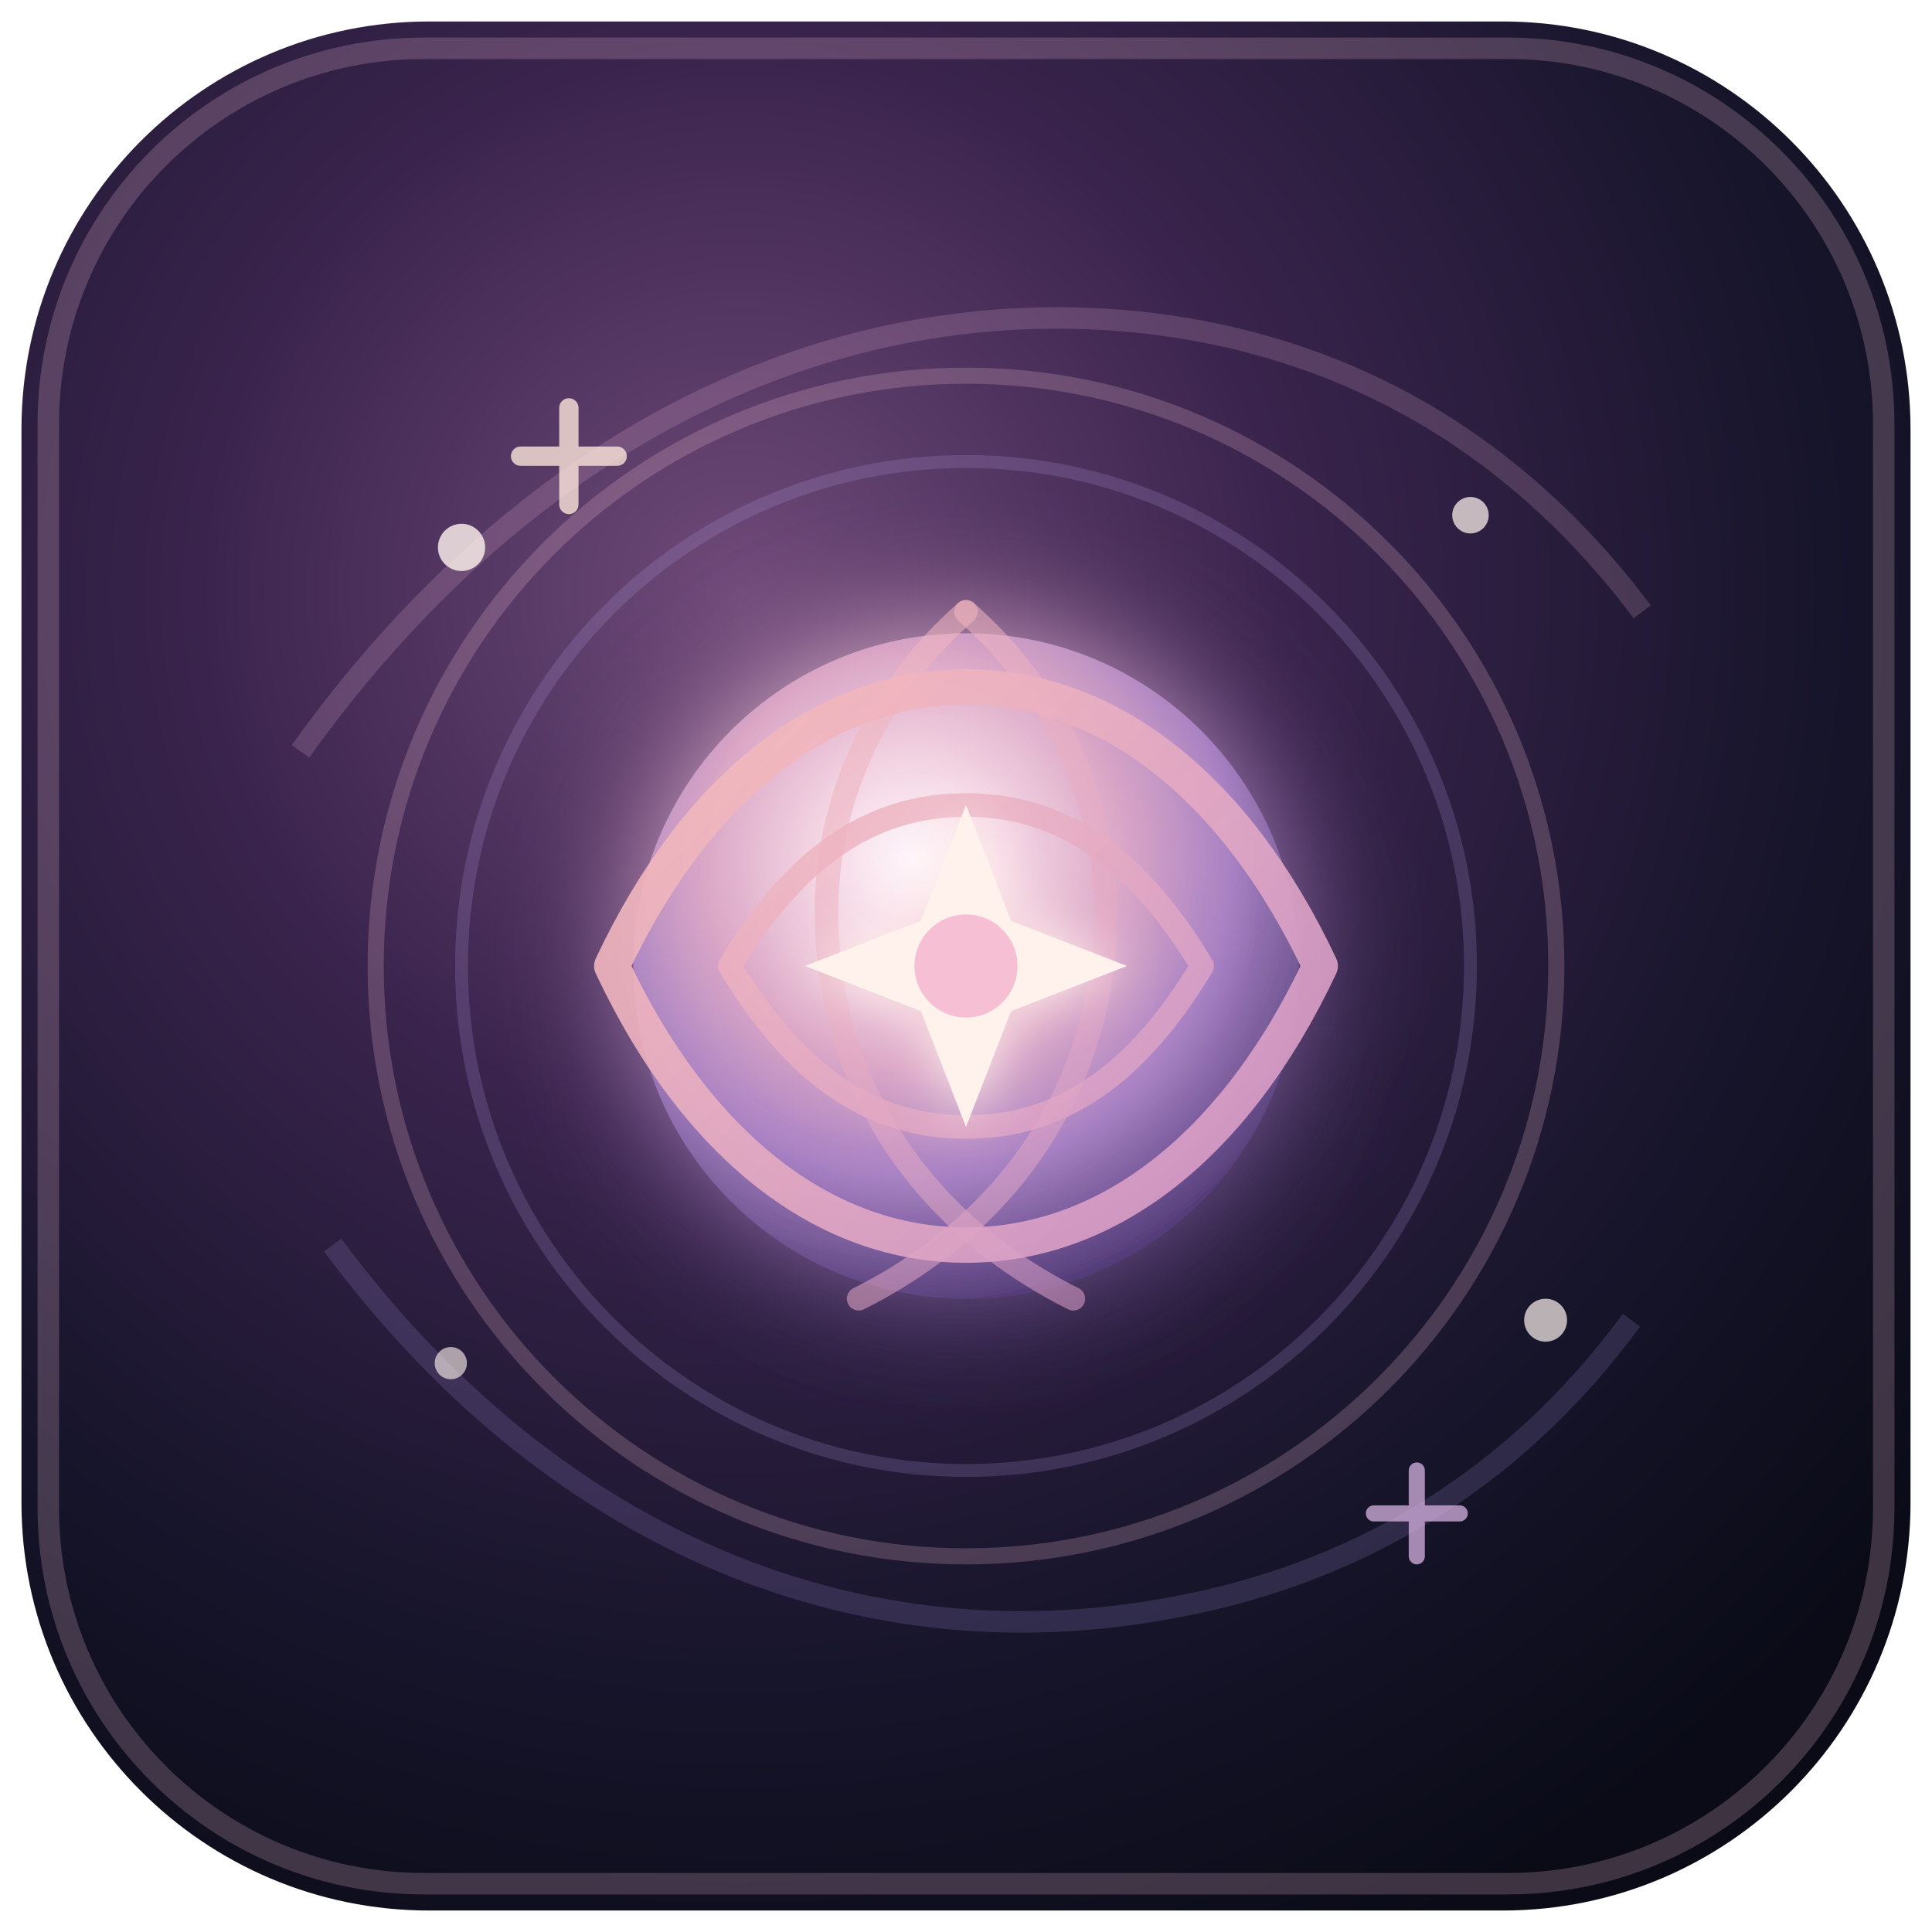
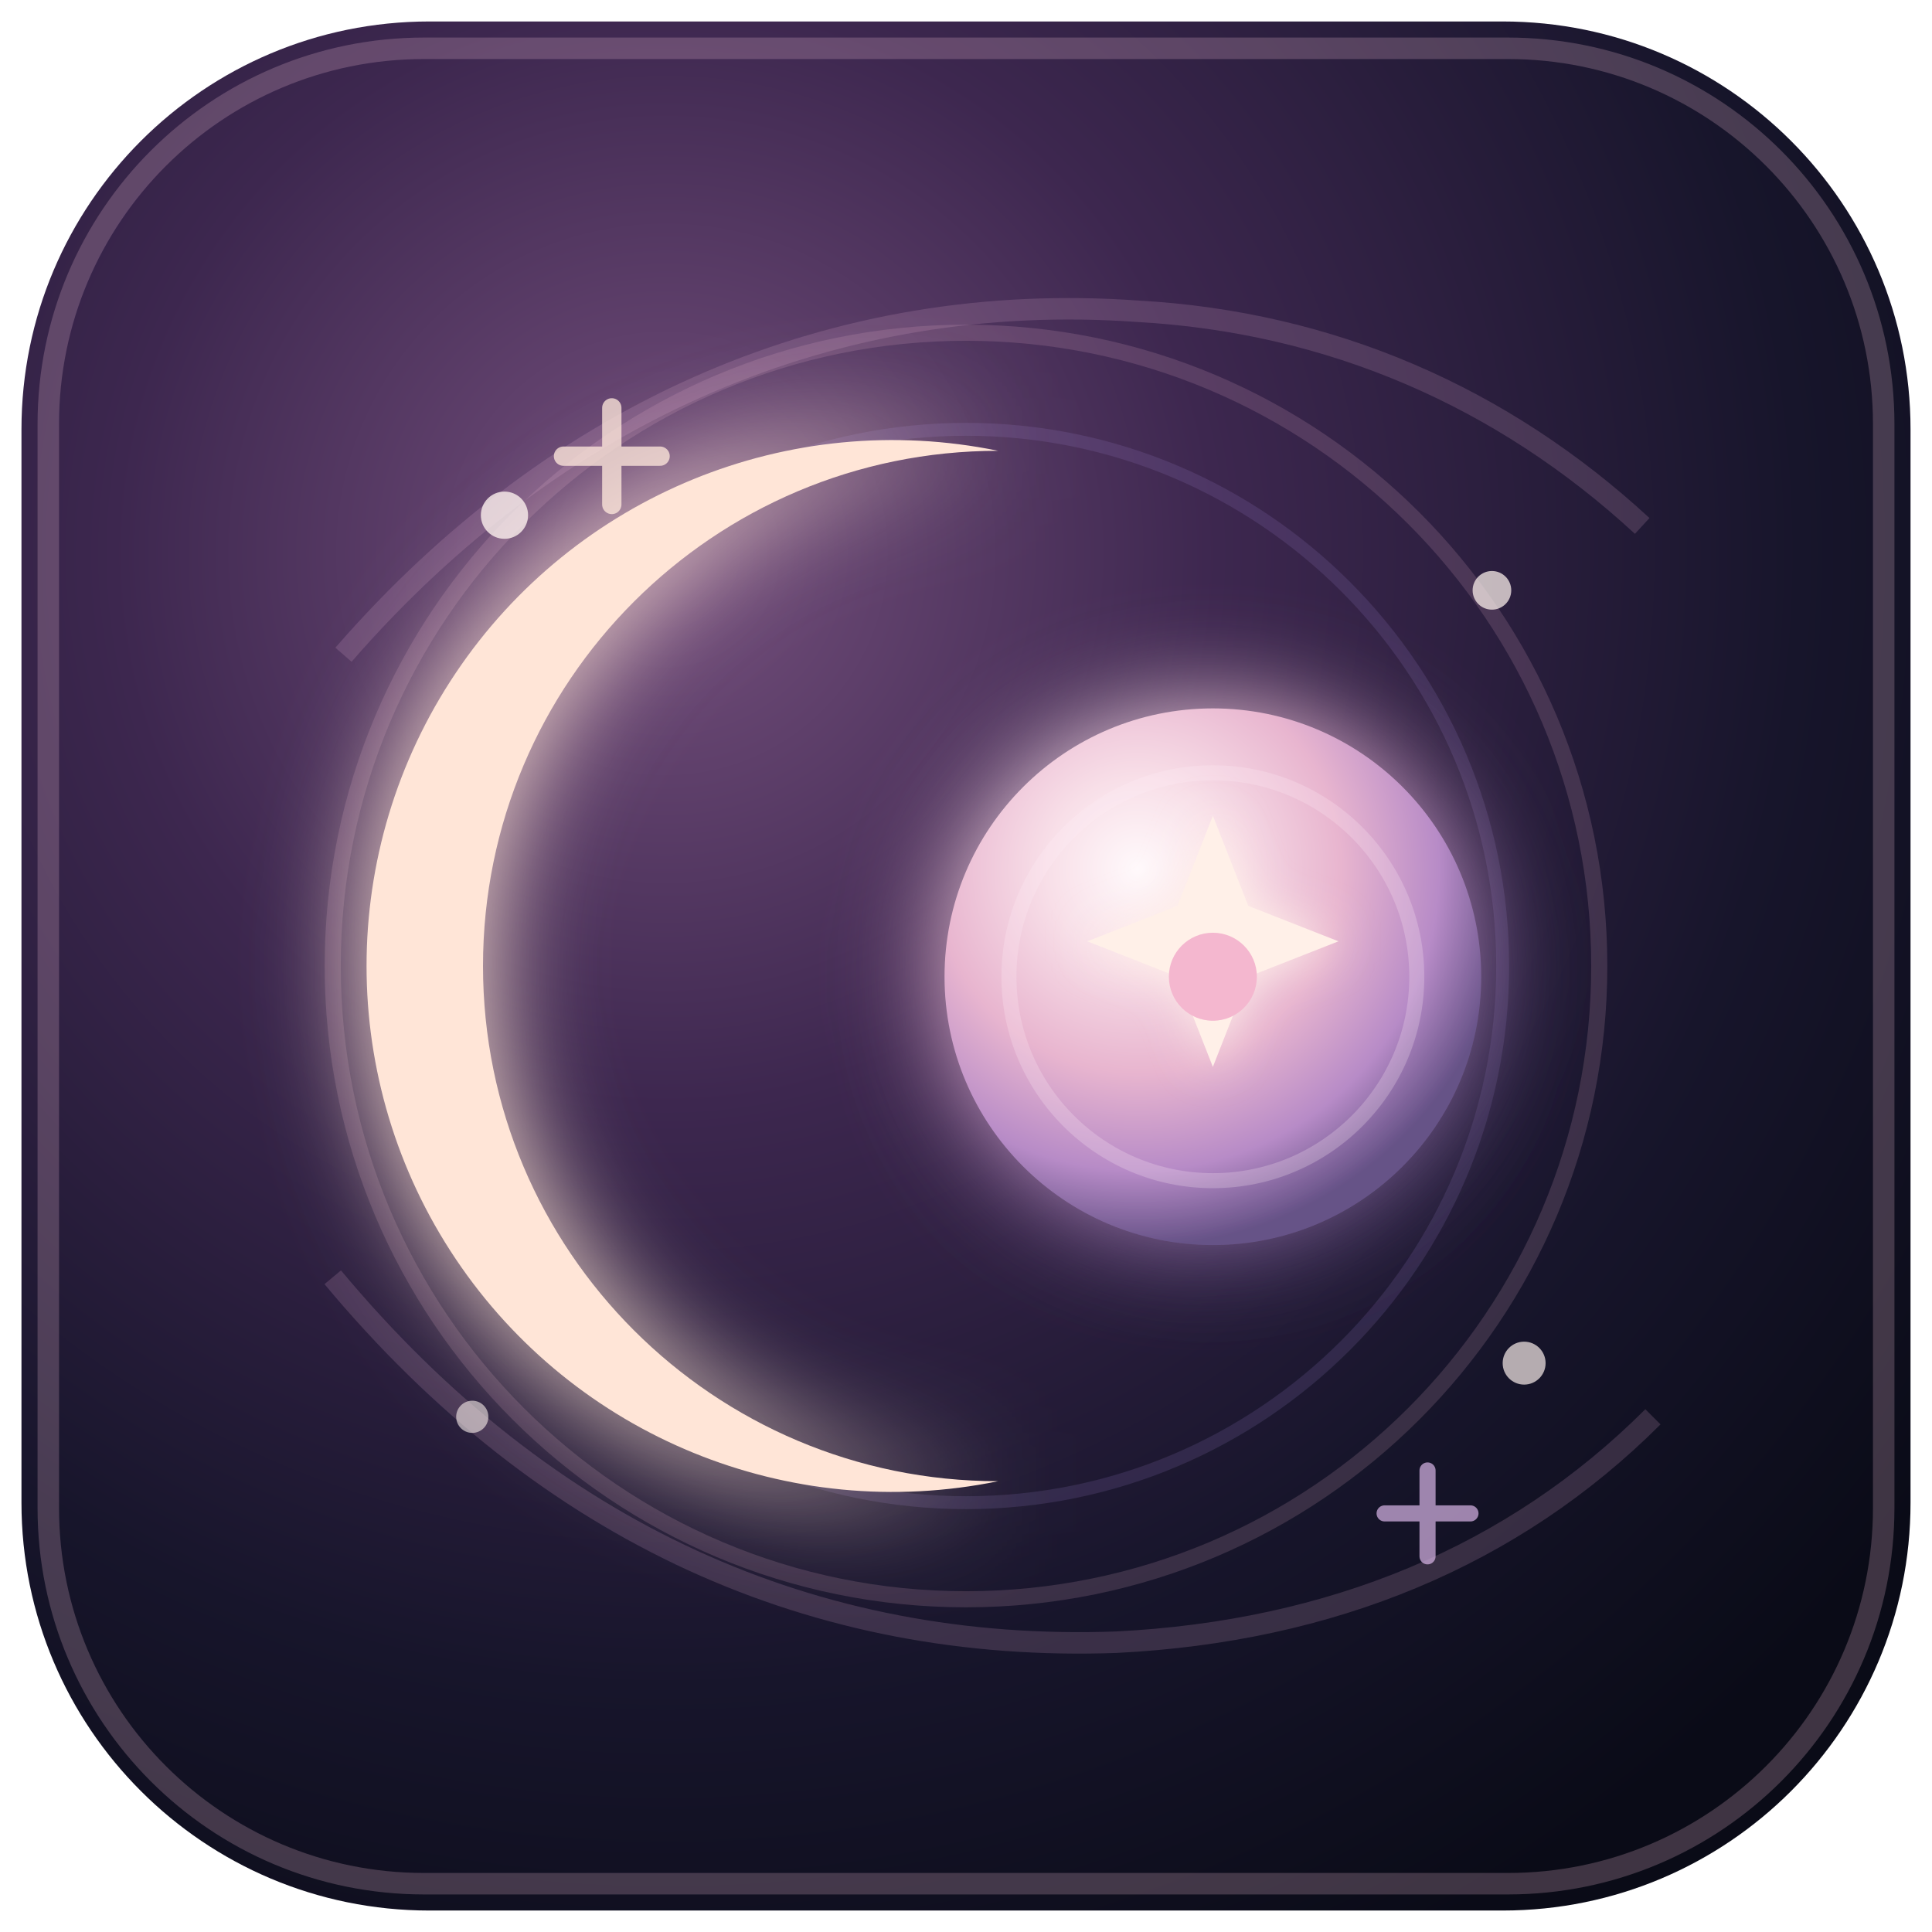
<svg xmlns="http://www.w3.org/2000/svg" viewBox="0 0 180 180" role="img" aria-label="LUNEA INTIMACY celestial emblem">
  <defs>
-     <radialGradient id="bg" cx="38%" cy="30%" r="80%">
-       <stop offset="0" stop-color="#6f4a79" />
-       <stop offset=".36" stop-color="#3a244d" />
+     <radialGradient id="bg" cx="34%" cy="28%" r="84%">
+       <stop offset="0" stop-color="#75507d" />
+       <stop offset=".35" stop-color="#3d274f" />
      <stop offset=".72" stop-color="#17152b" />
      <stop offset="1" stop-color="#0a0b17" />
    </radialGradient>
-     <radialGradient id="opal" cx="42%" cy="34%" r="68%">
-       <stop offset="0" stop-color="#fff7fb" />
-       <stop offset=".2" stop-color="#f5d8e5" />
-       <stop offset=".46" stop-color="#dca8c7" />
-       <stop offset=".7" stop-color="#aa83c5" />
-       <stop offset="1" stop-color="#513c78" />
-     </radialGradient>
-     <linearGradient id="roseGold" x1="25" y1="28" x2="157" y2="154" gradientUnits="userSpaceOnUse">
-       <stop stop-color="#ffe5d6" />
-       <stop offset=".34" stop-color="#f2b7bd" />
-       <stop offset=".7" stop-color="#d69bc9" />
+     <linearGradient id="cres" x1="44" y1="38" x2="112" y2="142">
+       <stop stop-color="#ffe5d7" />
+       <stop offset=".36" stop-color="#efb7c2" />
+       <stop offset=".72" stop-color="#d59dcb" />
      <stop offset="1" stop-color="#a994e7" />
    </linearGradient>
-     <filter id="softGlow" x="-80%" y="-80%" width="260%" height="260%">
-       <feGaussianBlur stdDeviation="6" result="b" />
+     <radialGradient id="pearl" cx="36%" cy="30%" r="70%">
+       <stop offset="0" stop-color="#fff9fb" />
+       <stop offset=".24" stop-color="#f8dfe8" />
+       <stop offset=".54" stop-color="#e8b5cf" />
+       <stop offset=".8" stop-color="#b78bc7" />
+       <stop offset="1" stop-color="#665287" />
+     </radialGradient>
+     <filter id="glow" x="-80%" y="-80%" width="260%" height="260%">
+       <feGaussianBlur stdDeviation="5" result="b" />
      <feMerge>
        <feMergeNode in="b" />
        <feMergeNode in="SourceGraphic" />
      </feMerge>
    </filter>
-     <filter id="tinyGlow" x="-80%" y="-80%" width="260%" height="260%">
-       <feGaussianBlur stdDeviation="2.4" result="b" />
+     <filter id="tiny" x="-80%" y="-80%" width="260%" height="260%">
+       <feGaussianBlur stdDeviation="2.1" result="b" />
      <feMerge>
        <feMergeNode in="b" />
        <feMergeNode in="SourceGraphic" />
      </feMerge>
    </filter>
  </defs>
  <rect x="2" y="2" width="176" height="176" rx="38" fill="url(#bg)" />
-   <rect x="4.5" y="4.5" width="171" height="171" rx="35" fill="none" stroke="#f1c1d8" stroke-opacity=".22" stroke-width="2" />
-   <path d="M28 70C48 42 76 27 106 30c19 2 35 11 47 27" fill="none" stroke="#e4b2cf" stroke-opacity=".2" stroke-width="2" />
-   <path d="M31 116c20 27 48 39 77 34 18-3 33-12 44-27" fill="none" stroke="#a78edc" stroke-opacity=".19" stroke-width="2" />
-   <circle cx="90" cy="90" r="55" fill="none" stroke="#f2bfd2" stroke-opacity=".22" stroke-width="1.5" />
-   <circle cx="90" cy="90" r="47" fill="none" stroke="#b8a3e7" stroke-opacity=".19" stroke-width="1.2" />
-   <g filter="url(#softGlow)">
-     <circle cx="90" cy="90" r="31" fill="url(#opal)" opacity=".96" />
+   <rect x="4.5" y="4.5" width="171" height="171" rx="35" fill="none" stroke="#f2c0d7" stroke-opacity=".23" stroke-width="2" />
+   <circle cx="90" cy="90" r="59" fill="none" stroke="#eeb9d3" stroke-opacity=".16" stroke-width="1.5" />
+   <circle cx="90" cy="90" r="50" fill="none" stroke="#a892df" stroke-opacity=".15" stroke-width="1.2" />
+   <path d="M32 61c20-23 46-34 74-32 18 1 34 8 47 20M31 119c20 24 45 35 73 34 20-1 37-8 50-21" fill="none" stroke="#dfacd1" stroke-opacity=".18" stroke-width="2" />
+   <g filter="url(#glow)">
+     <path d="M93 42A49 49 0 1 0 93 138A38 38 0 1 1 93 42Z" fill="url(#cres)" fill-rule="evenodd" />
+     <circle cx="113" cy="91" r="25" fill="url(#pearl)" />
  </g>
-   <g fill="none" stroke="url(#roseGold)" stroke-linecap="round" stroke-linejoin="round">
-     <path d="M57 90c8-17 20-26 33-26 13 0 25 9 33 26-8 17-20 26-33 26-13 0-25-9-33-26Z" stroke-width="3.3" opacity=".9" />
-     <path d="M68 90c6-10 13-15 22-15s16 5 22 15c-6 10-13 15-22 15s-16-5-22-15Z" stroke-width="2.2" opacity=".8" />
-     <path d="M90 57c-8 7-13 17-13 28 0 16 9 29 23 36" stroke-width="2.2" opacity=".56" />
-     <path d="M90 57c8 7 13 17 13 28 0 16-9 29-23 36" stroke-width="2.2" opacity=".56" />
-   </g>
-   <g filter="url(#tinyGlow)">
-     <path d="M90 75l4.2 10.8L105 90l-10.8 4.2L90 105l-4.2-10.8L75 90l10.8-4.2L90 75Z" fill="#fff2ec" />
-     <circle cx="90" cy="90" r="4.8" fill="#f6bfd3" />
-   </g>
+   <circle cx="113" cy="91" r="19" fill="none" stroke="#fff0f5" stroke-opacity=".24" stroke-width="1.4" />
+   <path d="M113 76l3.3 8.4 8.4 3.3-8.4 3.3-3.3 8.4-3.3-8.4-8.4-3.3 8.4-3.3 3.3-8.4Z" fill="#fff0e8" filter="url(#tiny)" />
+   <circle cx="113" cy="91" r="4.1" fill="#f4b7cf" />
  <g fill="#fff4ef">
-     <circle cx="43" cy="51" r="2.2" opacity=".8" />
-     <circle cx="137" cy="48" r="1.7" opacity=".72" />
-     <circle cx="144" cy="123" r="2" opacity=".7" />
-     <circle cx="42" cy="127" r="1.5" opacity=".62" />
-     <path d="M53 38v9M48.5 42.5h9" stroke="#ffe8dc" stroke-width="1.8" stroke-linecap="round" opacity=".78" />
-     <path d="M132 137v8M128 141h8" stroke="#dcb7e8" stroke-width="1.5" stroke-linecap="round" opacity=".72" />
+     <circle cx="47" cy="48" r="2.2" opacity=".78" />
+     <circle cx="139" cy="55" r="1.8" opacity=".72" />
+     <circle cx="142" cy="127" r="2" opacity=".68" />
+     <circle cx="44" cy="132" r="1.5" opacity=".58" />
+     <path d="M57 38v9M52.5 42.5h9" stroke="#ffe8dc" stroke-width="1.8" stroke-linecap="round" opacity=".76" />
+     <path d="M133 137v8M129 141h8" stroke="#d9b5e7" stroke-width="1.5" stroke-linecap="round" opacity=".7" />
  </g>
</svg>
